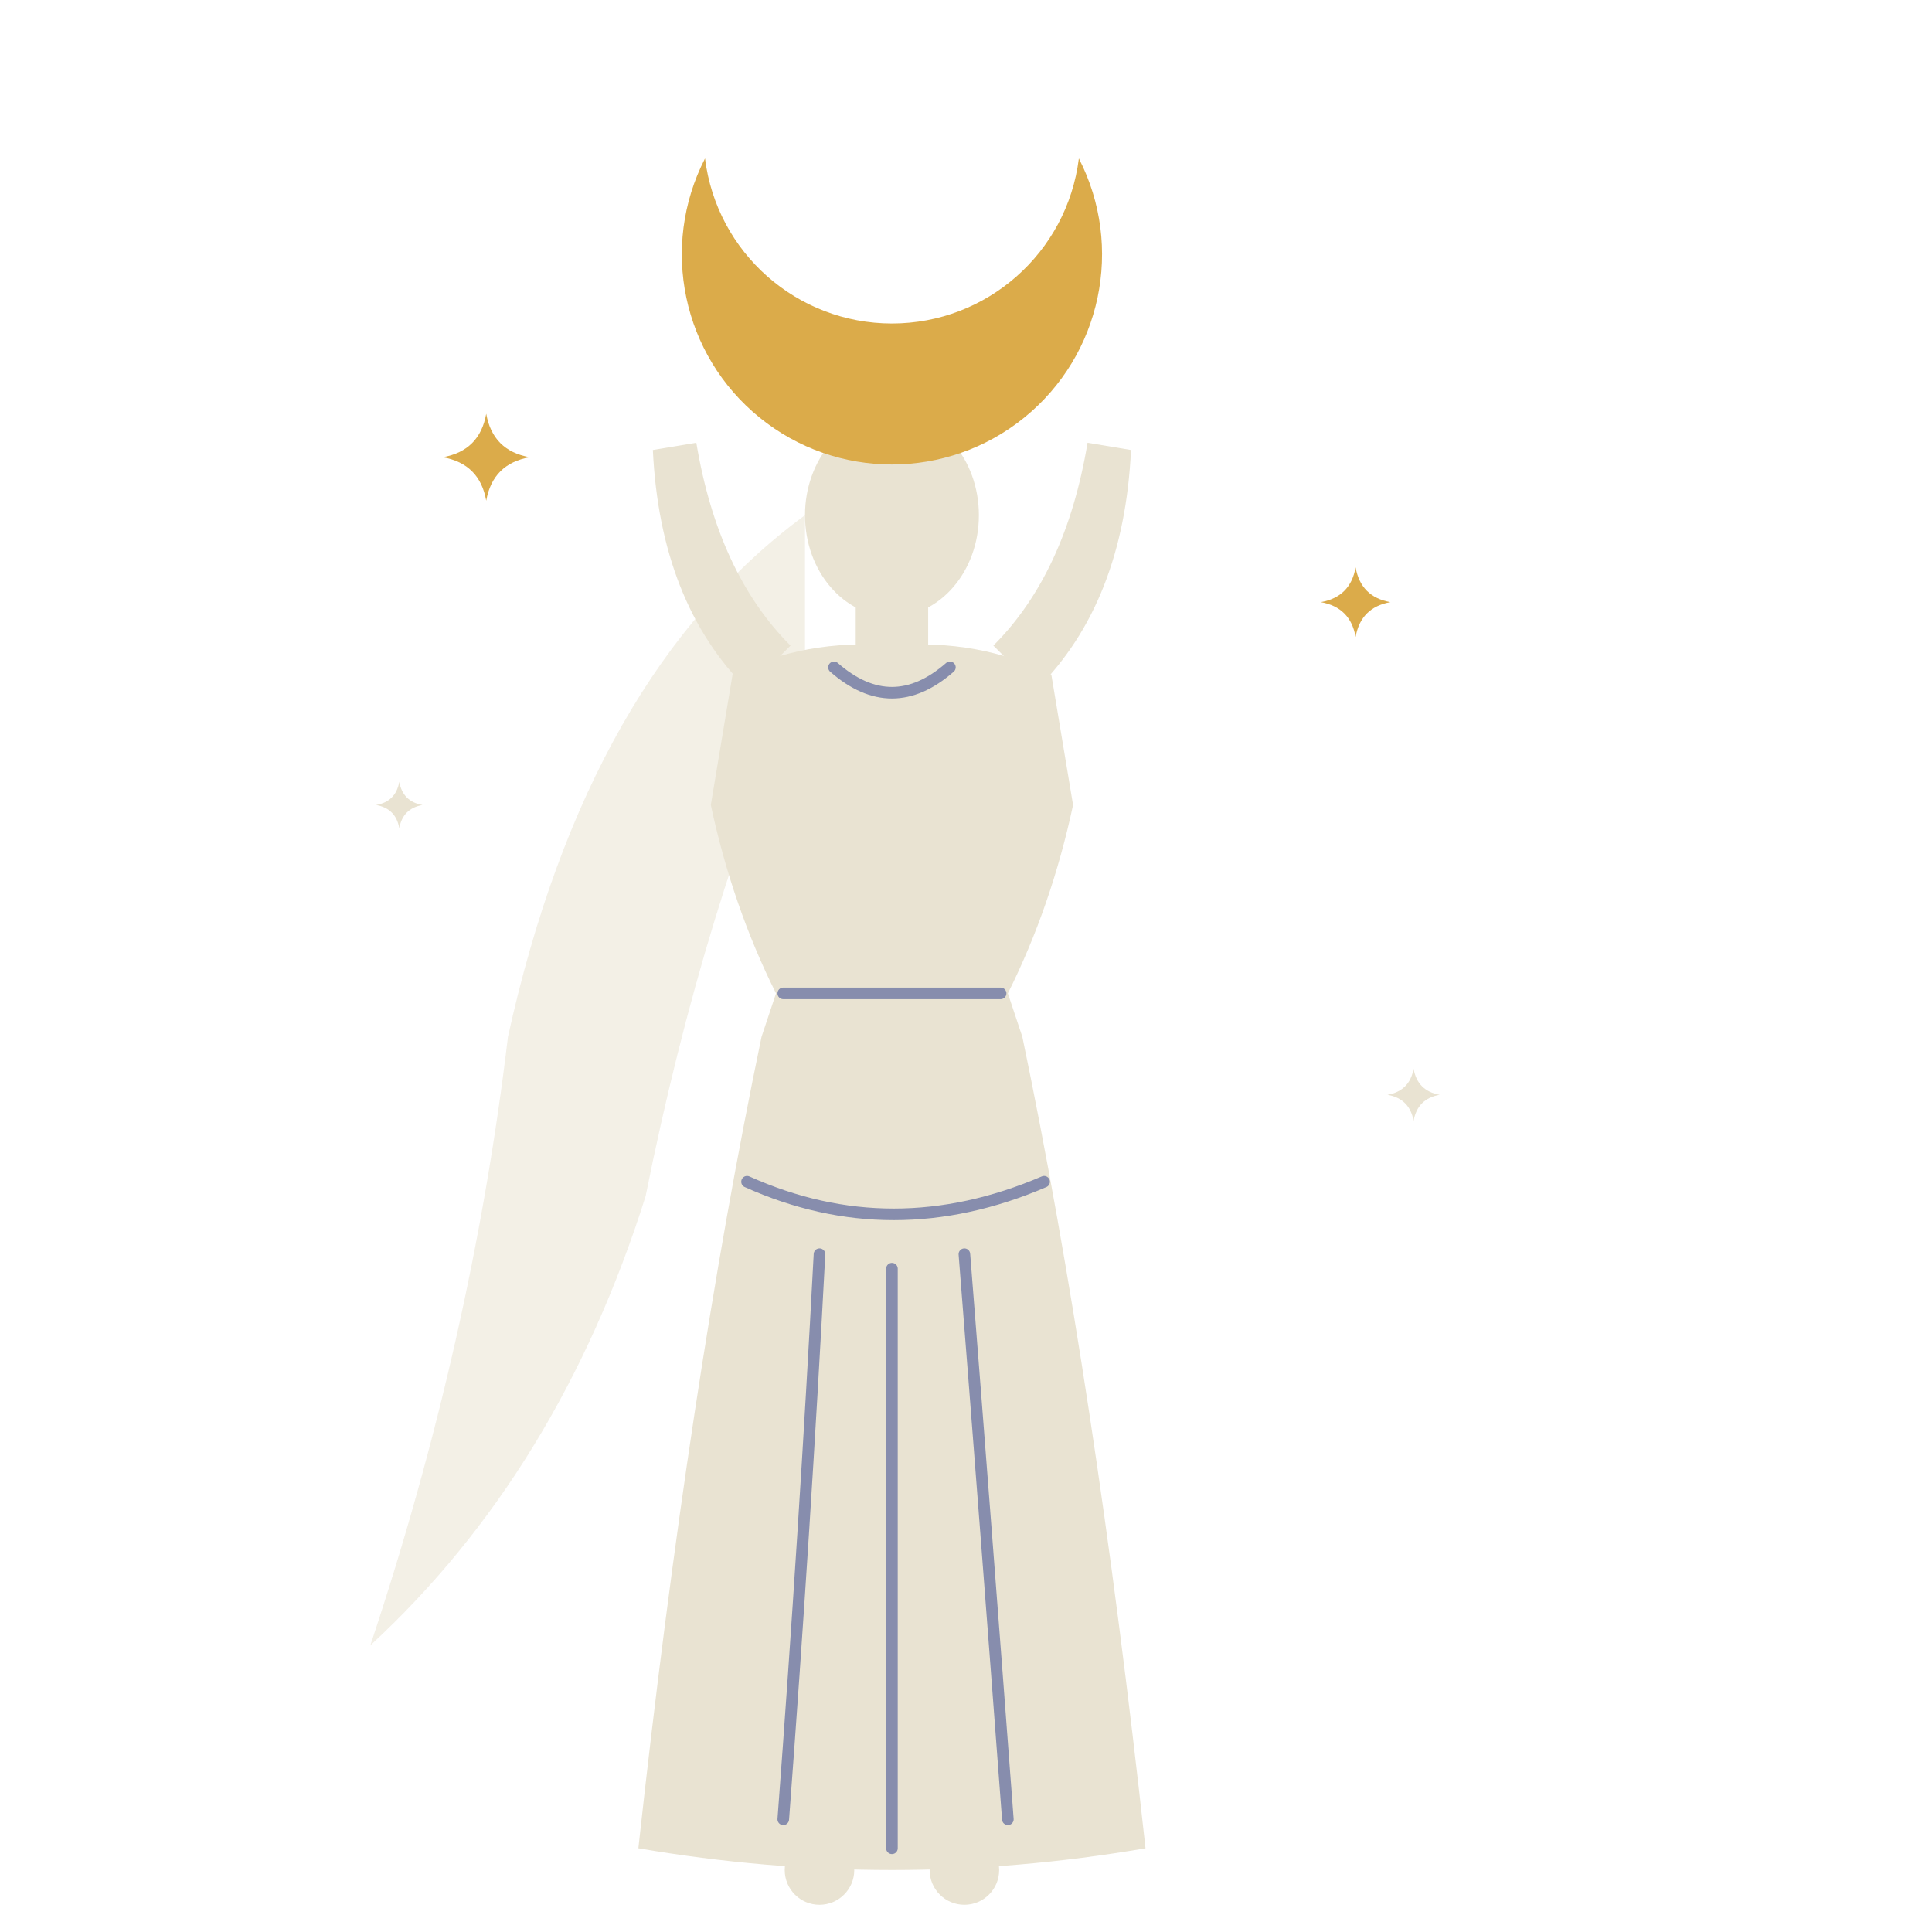
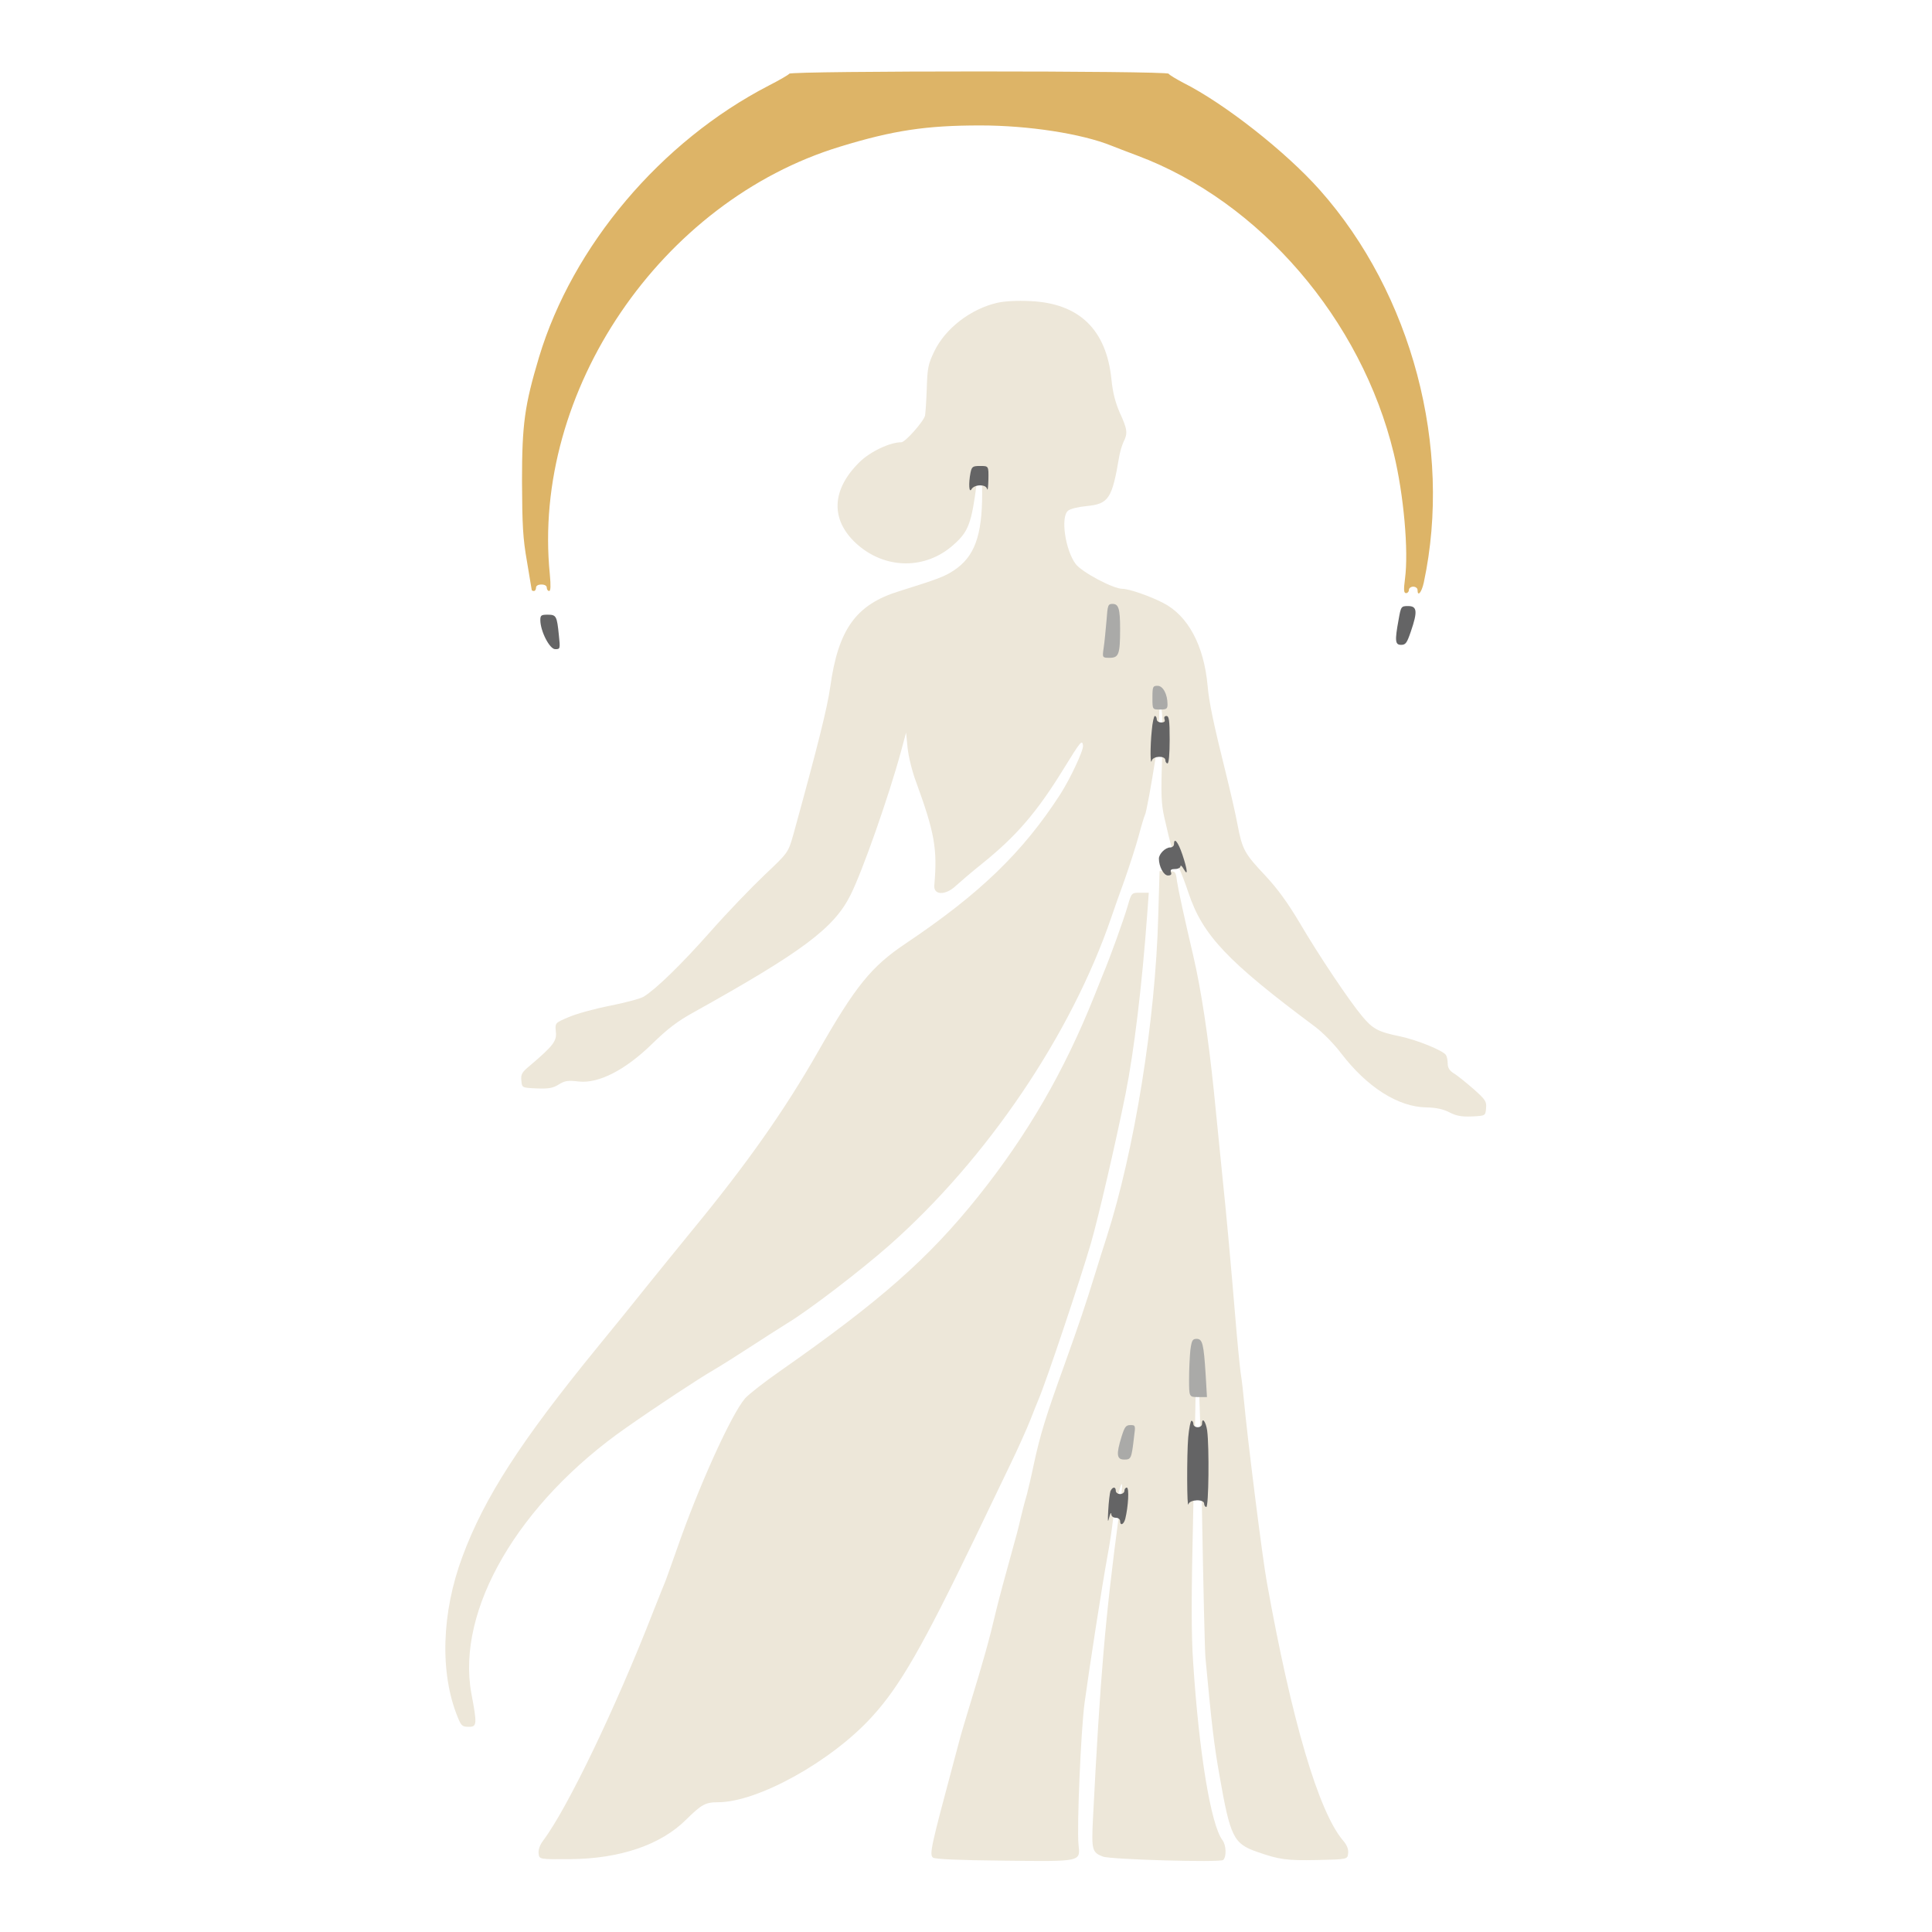
- <svg xmlns="http://www.w3.org/2000/svg" viewBox="0 0 120 120">
-   <g transform="translate(5 14) scale(.9)">
-     <path d="M50 20 Q35 31 29.5 56 Q27 77 20 98 Q33 86 39 67 Q43 47 50 31 Z" fill="#E9E3D2" opacity=".55" />
-     <path d="M45 31 Q50 28.5 56 29 Q62 28.5 67 31 L68.5 40 Q67 47 64 53 L65 56 Q70 80 73.5 112 Q56 115 38.5 112 Q42 80 47 56 L48 53 Q45 47 43.5 40 Z" fill="#E9E3D2" />
-     <ellipse cx="56" cy="20" rx="6" ry="7" fill="#E9E3D2" />
-     <rect x="53.5" y="25" width="5" height="5" fill="#E9E3D2" />
-     <path d="M46 32 Q40 26 39.5 15.5 L42.5 15 Q44 24 49 29 Z" fill="#E9E3D2" />
-     <path d="M66 32 Q72 26 72.5 15.5 L69.5 15 Q68 24 63 29 Z" fill="#E9E3D2" />
-     <path d="M43.10 -4.62 A14.5 14.5 0 1 0 68.90 -4.62 A13 13 0 0 1 43.10 -4.62 Z" fill="#DBAB4A" />
-     <circle cx="51" cy="113.5" r="2.4" fill="#E9E3D2" />
-     <circle cx="61" cy="113.5" r="2.4" fill="#E9E3D2" />
-     <path d="M46 66 Q56 70.5 66.5 66 M51 71 Q50 90 48.5 110 M56 72 V112 M61 71 Q62.5 90 64 110 M48.5 53 H63.5 M52 30.5 Q56 34 60 30.5" stroke="#7C84A8" stroke-width="0.8" fill="none" stroke-linecap="round" opacity="0.9" />
-     <path d="M28 13 Q28.45 15.55 31 16 Q28.45 16.45 28 19 Q27.55 16.45 25 16 Q27.55 15.55 28 13 Z" fill="#DBAB4A" />
-     <path d="M88 23.6 Q88.36 25.64 90.4 26 Q88.36 26.36 88 28.4 Q87.64 26.36 85.6 26 Q87.64 25.64 88 23.6 Z" fill="#DBAB4A" />
-     <path d="M92 58.2 Q92.27 59.73 93.8 60 Q92.27 60.27 92 61.8 Q91.73 60.27 90.2 60 Q91.73 59.73 92 58.2 Z" fill="#E9E3D2" />
-     <path d="M22 38.4 Q22.24 39.76 23.6 40 Q22.24 40.24 22 41.6 Q21.76 40.24 20.4 40 Q21.76 39.76 22 38.4 Z" fill="#E9E3D2" />
+ <svg xmlns="http://www.w3.org/2000/svg" viewBox="153.3 -33.2 896.4 896.4">
+   <g transform="translate(0,840) scale(0.1,-0.1)" fill="#EDE7D9">
+     <path d="M6160 7327 c-123 -28 -241 -119 -292 -225 -29 -60 -32 -78 -35 -172 -2 -58 -6 -115 -8 -126 -6 -27 -92 -124 -110 -124 -53 0 -144 -43 -194 -92 -130 -128 -136 -266 -16 -377 133 -122 323 -124 454 -5 68 60 82 100 106 286 11 89 25 62 25 -49 0 -198 -36 -295 -132 -358 -42 -28 -77 -41 -253 -96 -201 -62 -283 -177 -320 -445 -14 -97 -55 -263 -171 -684 -24 -84 -24 -84 -133 -187 -60 -57 -175 -176 -254 -266 -135 -152 -249 -263 -307 -299 -14 -9 -84 -28 -155 -42 -72 -14 -159 -38 -193 -53 -64 -27 -64 -27 -60 -68 5 -43 -12 -65 -120 -157 -38 -31 -43 -41 -40 -70 3 -33 3 -33 71 -36 55 -2 75 1 102 18 29 18 43 20 94 14 92 -10 217 54 342 177 69 67 115 103 192 145 502 280 649 389 726 543 55 109 177 456 234 665 l24 89 7 -71 c4 -39 21 -109 38 -154 87 -238 101 -314 86 -483 -5 -47 52 -49 101 -2 20 18 72 63 116 98 161 129 257 239 383 444 79 128 86 137 90 108 3 -21 -58 -152 -106 -227 -174 -269 -373 -461 -716 -691 -160 -107 -233 -197 -406 -500 -158 -277 -334 -526 -585 -831 -55 -67 -148 -182 -207 -255 -59 -74 -164 -204 -234 -289 -356 -436 -524 -697 -625 -969 -98 -262 -106 -543 -22 -747 16 -40 21 -44 52 -44 37 0 38 12 11 155 -71 387 218 884 720 1234 138 97 340 230 403 266 34 20 109 67 167 105 58 38 137 88 175 112 100 60 340 244 474 362 453 400 844 978 1030 1521 11 33 39 112 62 175 22 63 52 155 65 203 13 49 26 92 29 97 6 9 29 135 51 275 7 50 14 126 15 170 1 66 2 75 10 50 6 -18 8 -109 4 -230 -6 -167 -4 -213 10 -275 27 -121 47 -192 67 -232 10 -21 31 -75 46 -121 66 -195 180 -316 587 -619 35 -26 89 -81 122 -125 119 -155 263 -247 393 -249 46 -1 79 -8 108 -23 33 -17 57 -21 105 -19 62 3 62 3 65 38 3 32 -3 40 -59 90 -35 30 -75 63 -91 72 -20 13 -28 26 -28 45 0 16 -4 33 -8 40 -14 21 -134 70 -215 87 -99 20 -125 34 -174 93 -61 73 -201 282 -289 432 -56 94 -103 159 -160 220 -97 103 -107 121 -129 236 -9 50 -33 153 -52 230 -61 245 -80 338 -87 415 -17 188 -91 326 -207 385 -62 32 -158 65 -188 65 -43 0 -188 77 -217 115 -48 64 -71 217 -36 247 9 9 47 18 87 22 102 10 118 34 151 231 4 22 13 52 20 67 20 39 18 58 -17 134 -21 48 -33 94 -39 154 -23 232 -149 355 -377 365 -60 3 -119 0 -153 -8z" />
+     <path d="M6907 4483 c-13 -486 -110 -1088 -240 -1493 -13 -41 -37 -115 -52 -165 -45 -146 -73 -229 -145 -430 -85 -235 -111 -321 -140 -455 -12 -58 -27 -121 -32 -140 -6 -19 -19 -68 -29 -110 -9 -41 -27 -109 -39 -150 -31 -112 -60 -218 -75 -280 -33 -141 -59 -232 -121 -435 -20 -66 -43 -142 -50 -170 -7 -27 -20 -75 -28 -105 -103 -385 -112 -423 -94 -437 9 -7 119 -12 329 -14 365 -4 354 -6 346 76 -8 78 11 527 28 655 21 155 82 550 106 680 11 58 21 128 24 155 5 59 43 211 44 176 1 -13 -6 -74 -14 -135 -65 -490 -87 -751 -121 -1414 -7 -143 -4 -155 46 -174 36 -14 542 -28 558 -16 16 14 15 68 -3 92 -54 71 -109 407 -136 824 -9 128 -9 307 0 690 6 284 12 562 12 617 1 87 2 94 10 55 5 -25 14 -324 19 -665 6 -341 13 -645 16 -675 29 -310 39 -398 65 -545 50 -286 65 -317 174 -355 103 -36 136 -41 280 -38 140 3 140 3 143 31 2 19 -5 38 -24 60 -113 133 -238 556 -353 1197 -21 115 -90 667 -106 840 -3 36 -10 97 -16 135 -5 39 -16 151 -24 250 -20 238 -41 477 -60 655 -8 80 -26 260 -40 400 -26 252 -59 470 -95 625 -42 179 -69 303 -76 348 -6 47 -7 47 -44 47 l-37 0 -6 -207z" />
+     <path d="M6765 4528 c-19 -65 -80 -235 -117 -323 -11 -27 -28 -70 -38 -95 -139 -348 -309 -642 -539 -930 -230 -287 -452 -483 -918 -809 -72 -50 -146 -108 -163 -127 -64 -74 -217 -412 -318 -704 -22 -63 -45 -126 -50 -140 -6 -14 -32 -79 -58 -145 -173 -444 -398 -913 -511 -1063 -15 -20 -23 -42 -21 -60 3 -27 3 -27 148 -26 229 2 418 66 535 182 73 72 91 82 149 82 185 0 527 190 715 397 129 141 234 324 477 828 50 105 123 255 161 335 39 80 82 177 97 215 15 39 32 81 38 95 34 79 194 556 243 725 35 122 112 453 160 690 40 200 77 508 101 838 l7 97 -40 0 c-40 0 -40 0 -58 -62z" />
+   </g>
+   <g transform="translate(0,840) scale(0.1,-0.1)" fill="#DDB467">
+     <path d="M5195 8390 c-3 -5 -46 -30 -95 -55 -501 -259 -910 -743 -1066 -1260 -67 -224 -79 -311 -79 -575 1 -206 4 -265 23 -373 12 -70 22 -130 22 -132 0 -3 5 -5 10 -5 6 0 10 7 10 15 0 9 9 15 25 15 16 0 25 -6 25 -15 0 -8 5 -15 11 -15 7 0 8 24 3 78 -85 848 515 1731 1348 1984 245 75 398 98 649 98 224 0 470 -38 609 -94 19 -8 73 -28 120 -46 569 -213 1040 -761 1190 -1383 46 -190 69 -450 52 -579 -7 -54 -6 -68 5 -68 7 0 13 7 13 15 0 8 9 15 20 15 11 0 20 -7 20 -15 0 -34 19 -12 29 34 134 626 -55 1340 -482 1821 -158 178 -443 402 -634 498 -34 18 -64 36 -68 42 -8 14 -1751 14 -1760 0z" />
+   </g>
+   <g transform="translate(0,840) scale(0.1,-0.1)" fill="#646465">
+     <path d="M6036 6539 c-10 -52 -7 -98 5 -76 6 10 22 17 39 17 19 0 30 -6 33 -17 3 -10 5 10 6 45 1 62 1 62 -38 62 -35 0 -39 -3 -45 -31z" />
+     <path d="M8022 5856 c-18 -98 -16 -116 12 -116 21 0 27 9 45 62 32 93 29 118 -12 118 -33 0 -34 -1 -45 -64z" />
+     <path d="M4040 5855 c0 -51 43 -135 69 -135 23 0 24 1 17 65 -9 89 -12 95 -52 95 -30 0 -34 -3 -34 -25z" />
+     <path d="M6877 5343 c-8 -75 -7 -168 0 -140 6 22 63 24 63 2 0 -8 5 -15 10 -15 6 0 10 43 10 110 0 90 -3 110 -15 110 -9 0 -12 -6 -9 -15 4 -10 0 -15 -15 -15 -12 0 -21 6 -21 15 0 8 -4 15 -9 15 -4 0 -11 -30 -14 -67z" />
+     <path d="M6980 4815 c0 -8 -8 -15 -18 -15 -22 0 -52 -30 -52 -52 0 -36 22 -78 42 -78 14 0 18 5 14 15 -4 11 1 15 19 15 14 0 25 6 25 13 1 6 7 1 15 -13 21 -37 18 -5 -6 67 -20 59 -39 82 -39 48z" />
+     <path d="M7046 2063 c-7 -84 -6 -338 1 -310 6 22 73 25 73 2 0 -8 5 -15 10 -15 11 0 14 278 4 354 -6 42 -24 66 -24 31 0 -8 -9 -15 -20 -15 -11 0 -20 7 -20 15 0 8 -4 15 -9 15 -4 0 -11 -34 -15 -77z" />
+     <path d="M6685 1813 c-3 -10 -8 -49 -10 -88 -3 -52 -2 -61 4 -35 5 19 9 27 10 18 0 -11 9 -18 21 -18 11 0 20 -7 20 -15 0 -24 17 -17 24 10 14 57 19 145 7 145 -6 0 -11 -7 -11 -15 0 -8 -9 -15 -20 -15 -11 0 -20 7 -20 15 0 21 -16 19 -25 -2z" />
+   </g>
+   <g transform="translate(0,840) scale(0.1,-0.1)" fill="#AAAAA8">
+     <path d="M6667 5853 c-4 -43 -9 -99 -13 -125 -7 -48 -7 -48 28 -48 42 0 48 17 48 134 0 94 -7 116 -35 116 -21 0 -23 -5 -28 -77z" />
+     <path d="M6880 5495 c0 -55 0 -55 35 -55 30 0 35 3 35 24 0 47 -21 86 -46 86 -22 0 -24 -4 -24 -55z" />
+     <path d="M7056 2468 c-3 -29 -6 -90 -6 -135 0 -83 0 -83 42 -83 l41 0 -6 103 c-9 145 -15 167 -42 167 -19 0 -23 -7 -29 -52z" />
+     <path d="M6737 2067 c-26 -83 -23 -107 12 -107 32 0 34 3 46 108 7 50 6 52 -17 52 -21 0 -27 -8 -41 -53z" />
  </g>
</svg>
